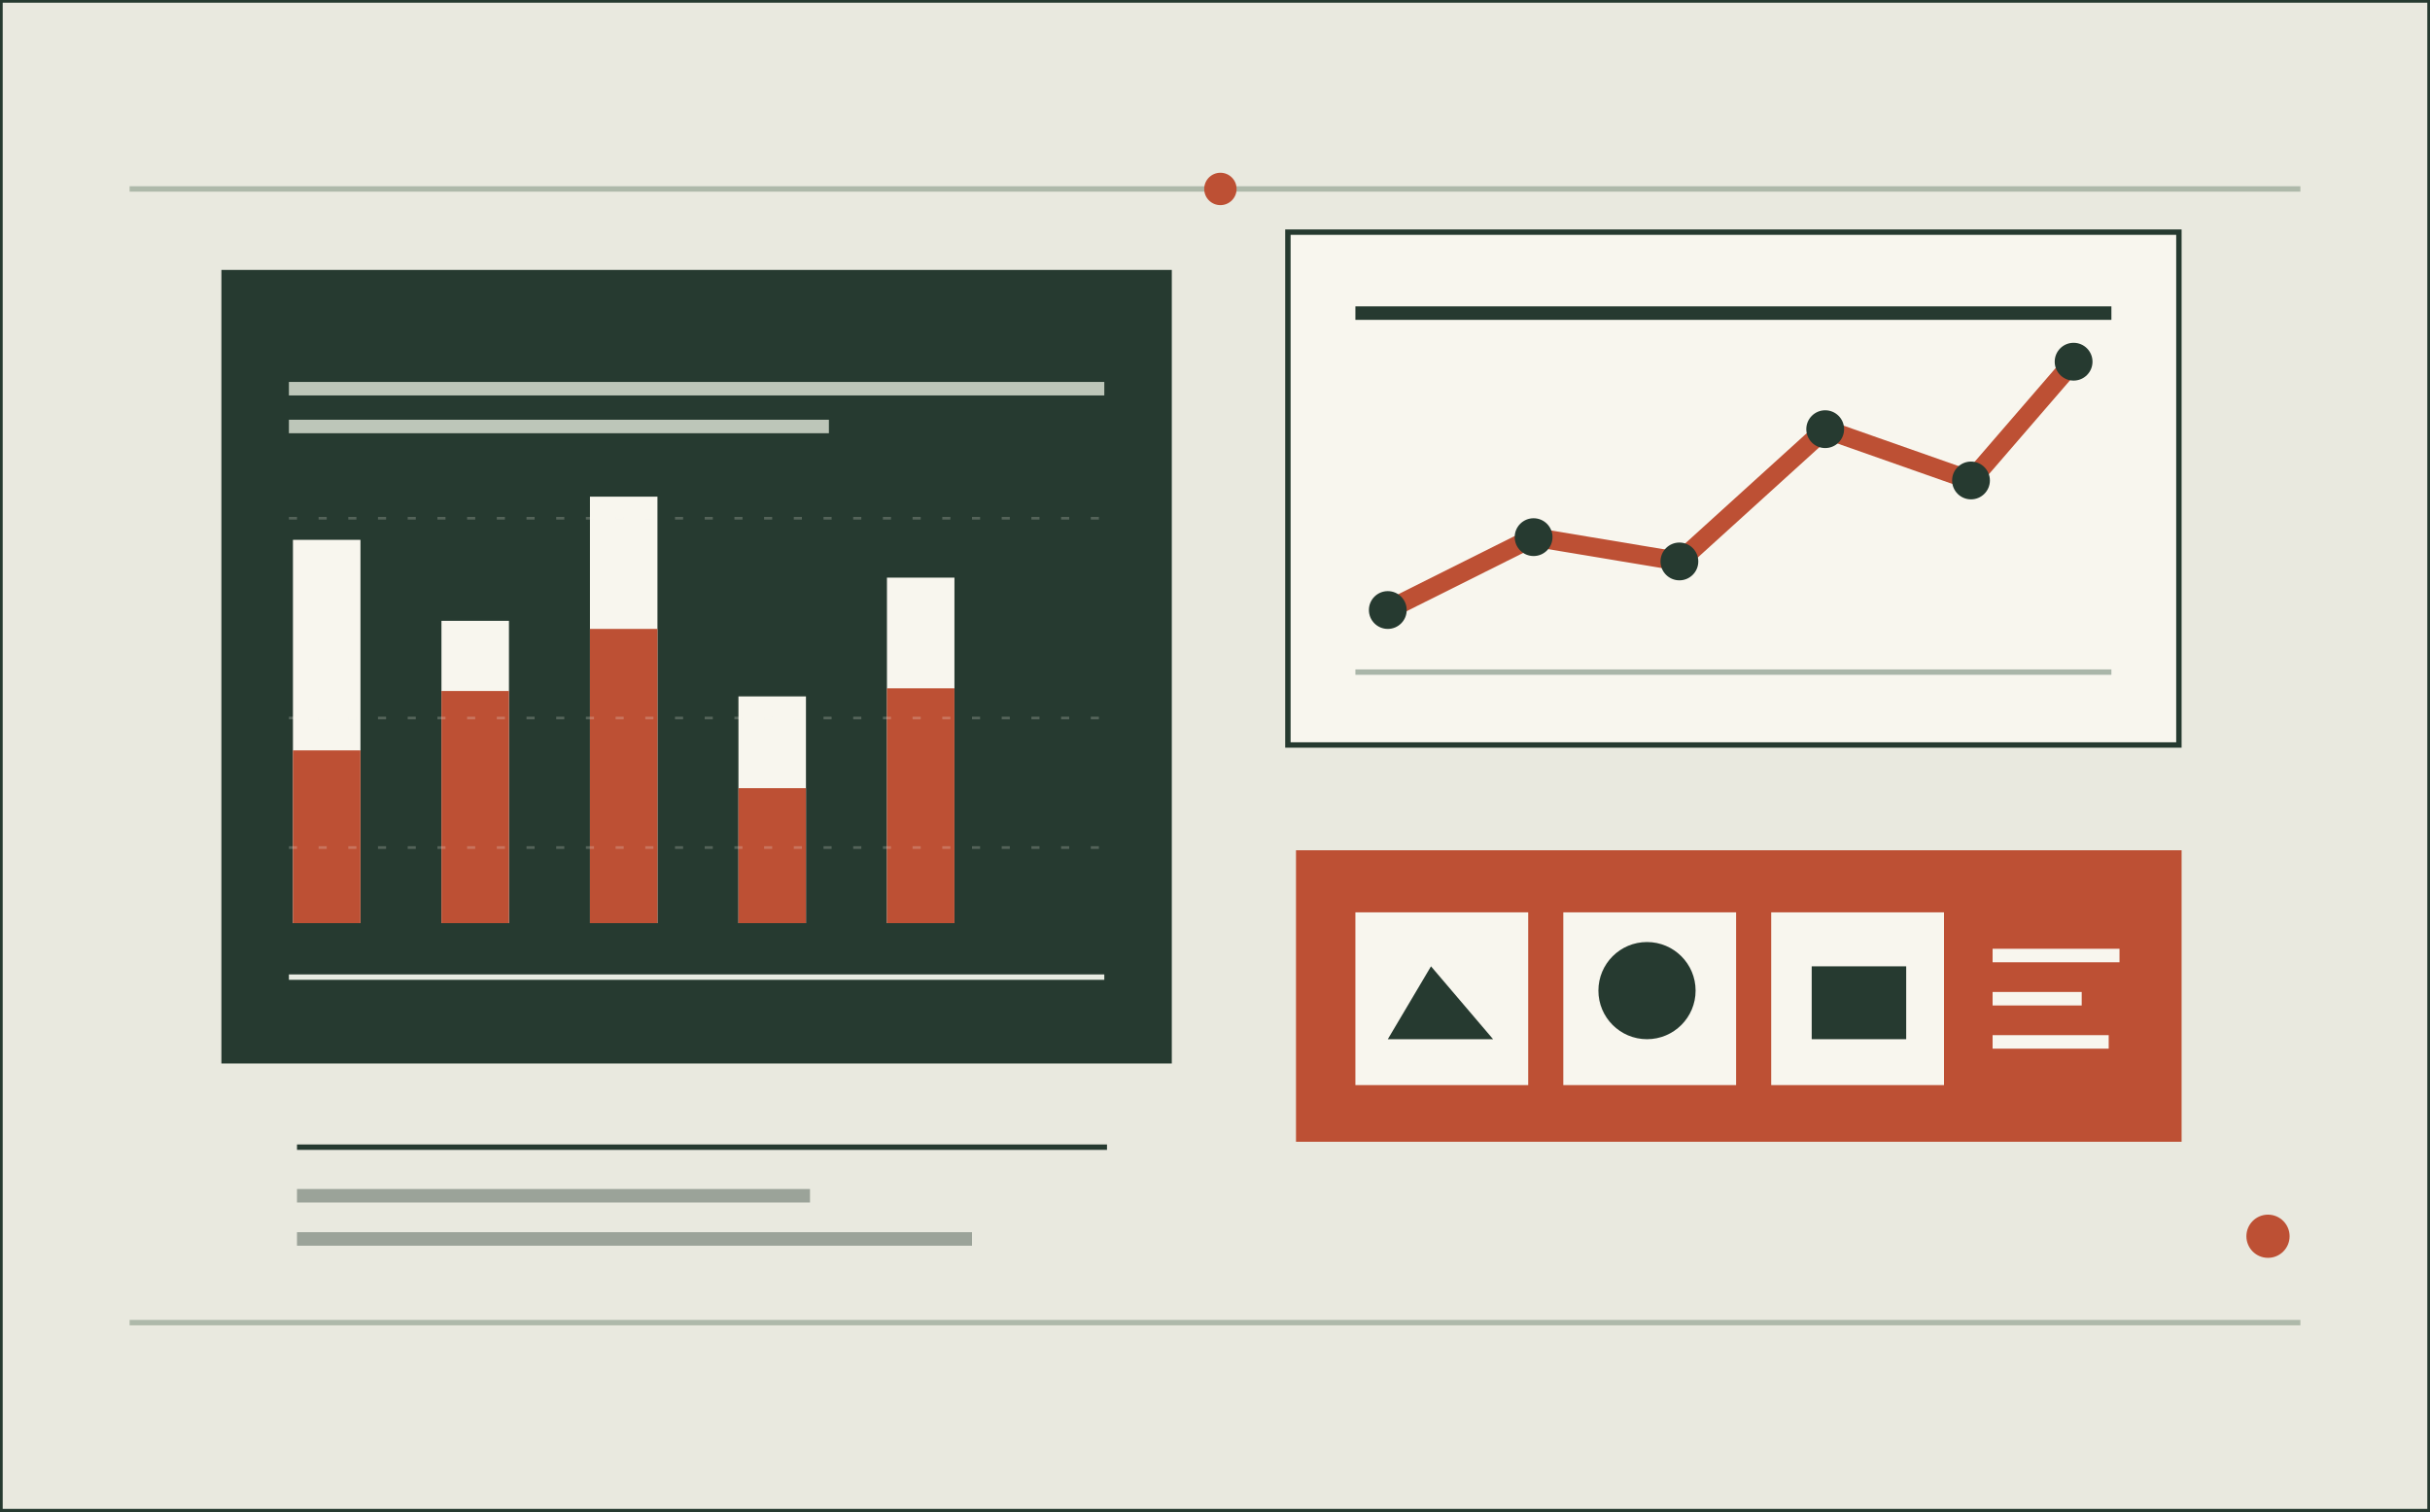
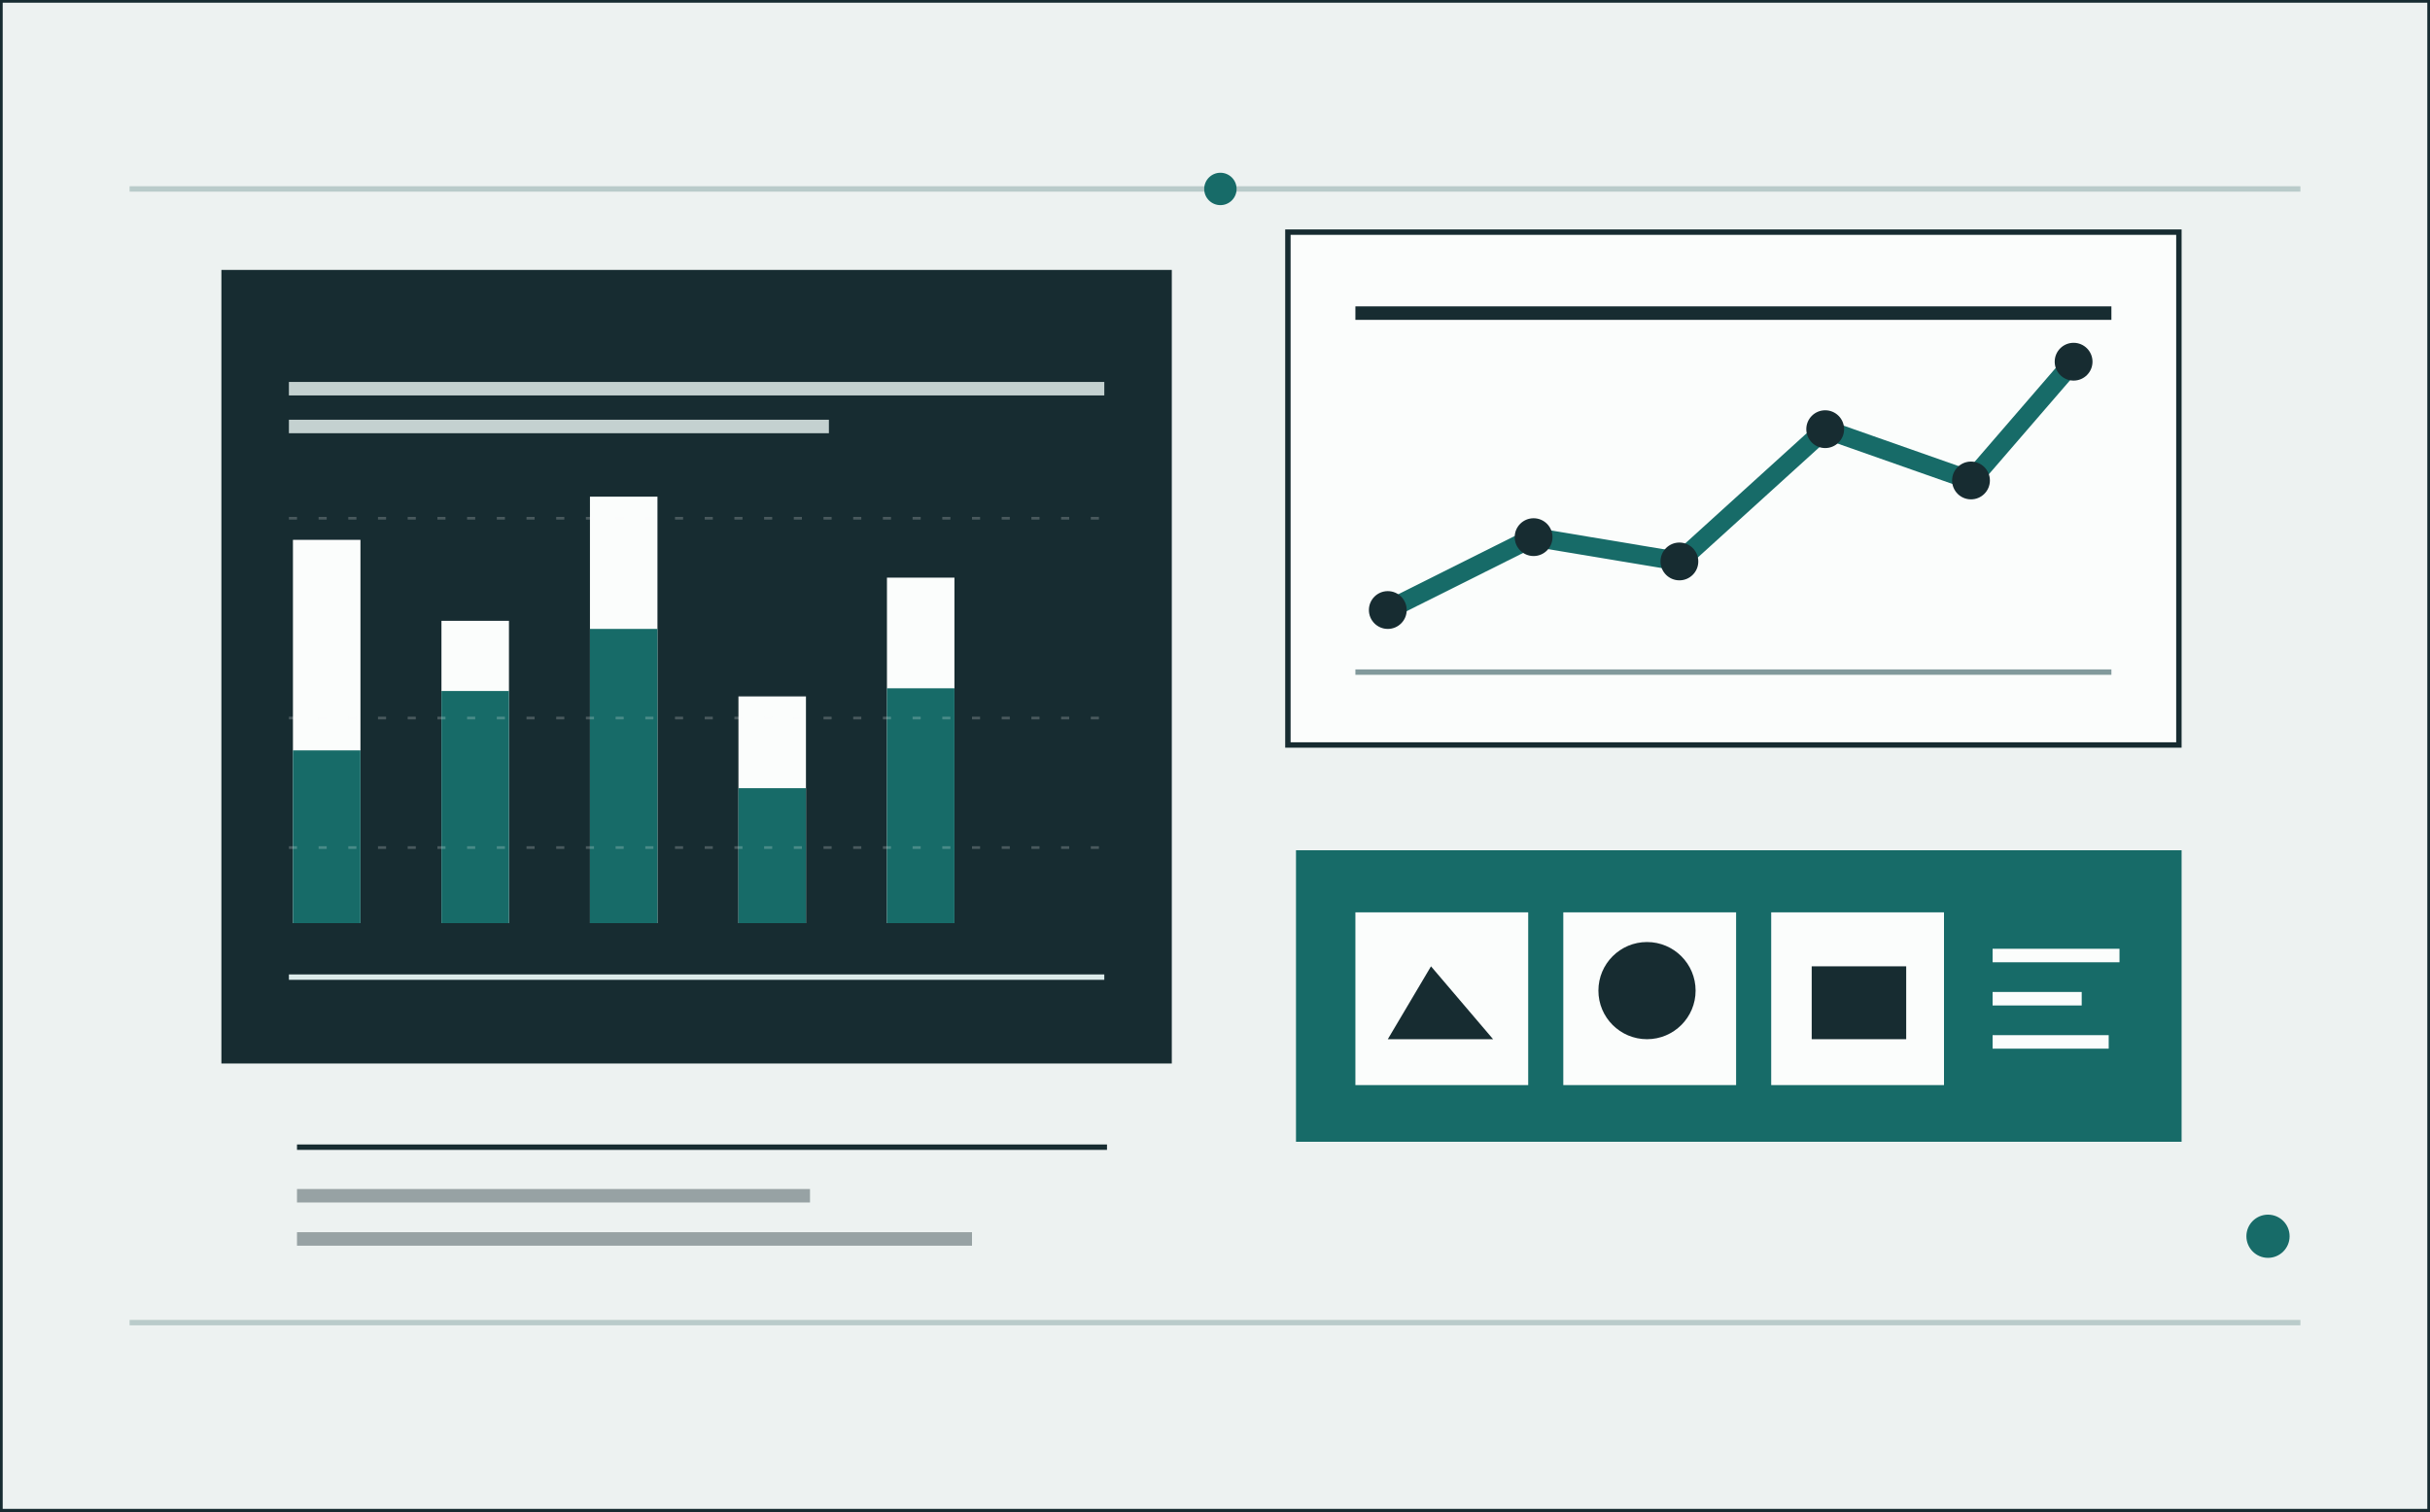
<svg xmlns="http://www.w3.org/2000/svg" viewBox="0 0 900 560" role="img" aria-label="데이터 분석 대시보드를 표현한 편집 디자인 일러스트">
-   <rect width="900" height="560" fill="#e9e9df" />
-   <path d="M0 0H900V560H0Z" fill="none" stroke="#263a30" stroke-width="2" />
-   <path d="M48 70H852M48 490H852" stroke="#aeb9aa" stroke-width="2" />
+   <rect width="900" height="560" fill="#edf2f1" />
+   <path d="M0 0H900V560H0Z" fill="none" stroke="#172c31" stroke-width="2" />
+   <path d="M48 70H852M48 490H852" stroke="#b9cbca" stroke-width="2" />
  <g transform="translate(82 100)">
-     <rect width="352" height="294" fill="#263a30" />
-     <path d="M25 44H327M25 58H225" stroke="#bdc6b9" stroke-width="5" />
-     <path d="M39 242V100M94 242V130M149 242V84M204 242V158M259 242V114" stroke="#f8f6ee" stroke-width="25" />
-     <path d="M39 242V178M94 242V156M149 242V133M204 242V192M259 242V155" stroke="#bd5034" stroke-width="25" />
-     <path d="M25 262H327" stroke="#e8ece3" stroke-width="2" />
-     <path d="M25 92H327M25 166H327M25 214H327" stroke="#f8f6ee" stroke-opacity=".22" stroke-width="1" stroke-dasharray="3 8" />
+     <rect width="352" height="294" fill="#172c31" />
+     <path d="M25 44H327M25 58H225" stroke="#c4d1d0" stroke-width="5" />
+     <path d="M39 242V100M94 242V130M149 242V84M204 242V158M259 242V114" stroke="#fbfdfc" stroke-width="25" />
+     <path d="M39 242V178M94 242V156M149 242V133M204 242V192M259 242V155" stroke="#176b68" stroke-width="25" />
+     <path d="M25 262H327" stroke="#dcebea" stroke-width="2" />
+     <path d="M25 92H327M25 166H327M25 214H327" stroke="#fbfdfc" stroke-opacity=".22" stroke-width="1" stroke-dasharray="3 8" />
  </g>
  <g transform="translate(477 86)">
-     <rect width="330" height="190" fill="#f8f6ee" stroke="#263a30" stroke-width="2" />
-     <path d="M25 30H305" stroke="#263a30" stroke-width="5" />
-     <path d="M37 140 91 113 145 122 199 73 253 92 291 48" fill="none" stroke="#bd5034" stroke-width="7" stroke-linecap="square" />
-     <g fill="#263a30">
+     <rect width="330" height="190" fill="#fbfdfc" stroke="#172c31" stroke-width="2" />
+     <path d="M25 30H305" stroke="#172c31" stroke-width="5" />
+     <path d="M37 140 91 113 145 122 199 73 253 92 291 48" fill="none" stroke="#176b68" stroke-width="7" stroke-linecap="square" />
+     <g fill="#172c31">
      <circle cx="37" cy="140" r="7" />
      <circle cx="91" cy="113" r="7" />
      <circle cx="145" cy="122" r="7" />
      <circle cx="199" cy="73" r="7" />
      <circle cx="253" cy="92" r="7" />
      <circle cx="291" cy="48" r="7" />
    </g>
-     <path d="M25 163H305" stroke="#aab6a9" stroke-width="2" />
+     <path d="M25 163H305" stroke="#829a9c" stroke-width="2" />
  </g>
  <g transform="translate(480 315)">
-     <rect width="328" height="108" fill="#bd5034" />
-     <g fill="#f8f6ee">
+     <rect width="328" height="108" fill="#176b68" />
+     <g fill="#fbfdfc">
      <rect x="22" y="23" width="64" height="64" />
      <rect x="99" y="23" width="64" height="64" />
      <rect x="176" y="23" width="64" height="64" />
    </g>
-     <g fill="#263a30">
+     <g fill="#172c31">
      <path d="M34 70 50 43 73 70Z" />
      <circle cx="130" cy="52" r="18" />
      <path d="M191 70V43H226V70Z" />
    </g>
-     <path d="M258 39H305M258 55H291M258 71H301" stroke="#f8f6ee" stroke-width="5" />
+     <path d="M258 39H305M258 55H291M258 71H301" stroke="#fbfdfc" stroke-width="5" />
  </g>
  <g transform="translate(110 425)">
-     <path d="M0 0H300" stroke="#263a30" stroke-width="2" />
-     <path d="M0 18H190M0 34H250" stroke="#263a30" stroke-opacity=".4" stroke-width="5" />
+     <path d="M0 0H300" stroke="#172c31" stroke-width="2" />
+     <path d="M0 18H190M0 34H250" stroke="#172c31" stroke-opacity=".4" stroke-width="5" />
  </g>
-   <g fill="#bd5034">
+   <g fill="#176b68">
    <circle cx="840" cy="458" r="8" />
    <circle cx="452" cy="70" r="6" />
  </g>
</svg>
